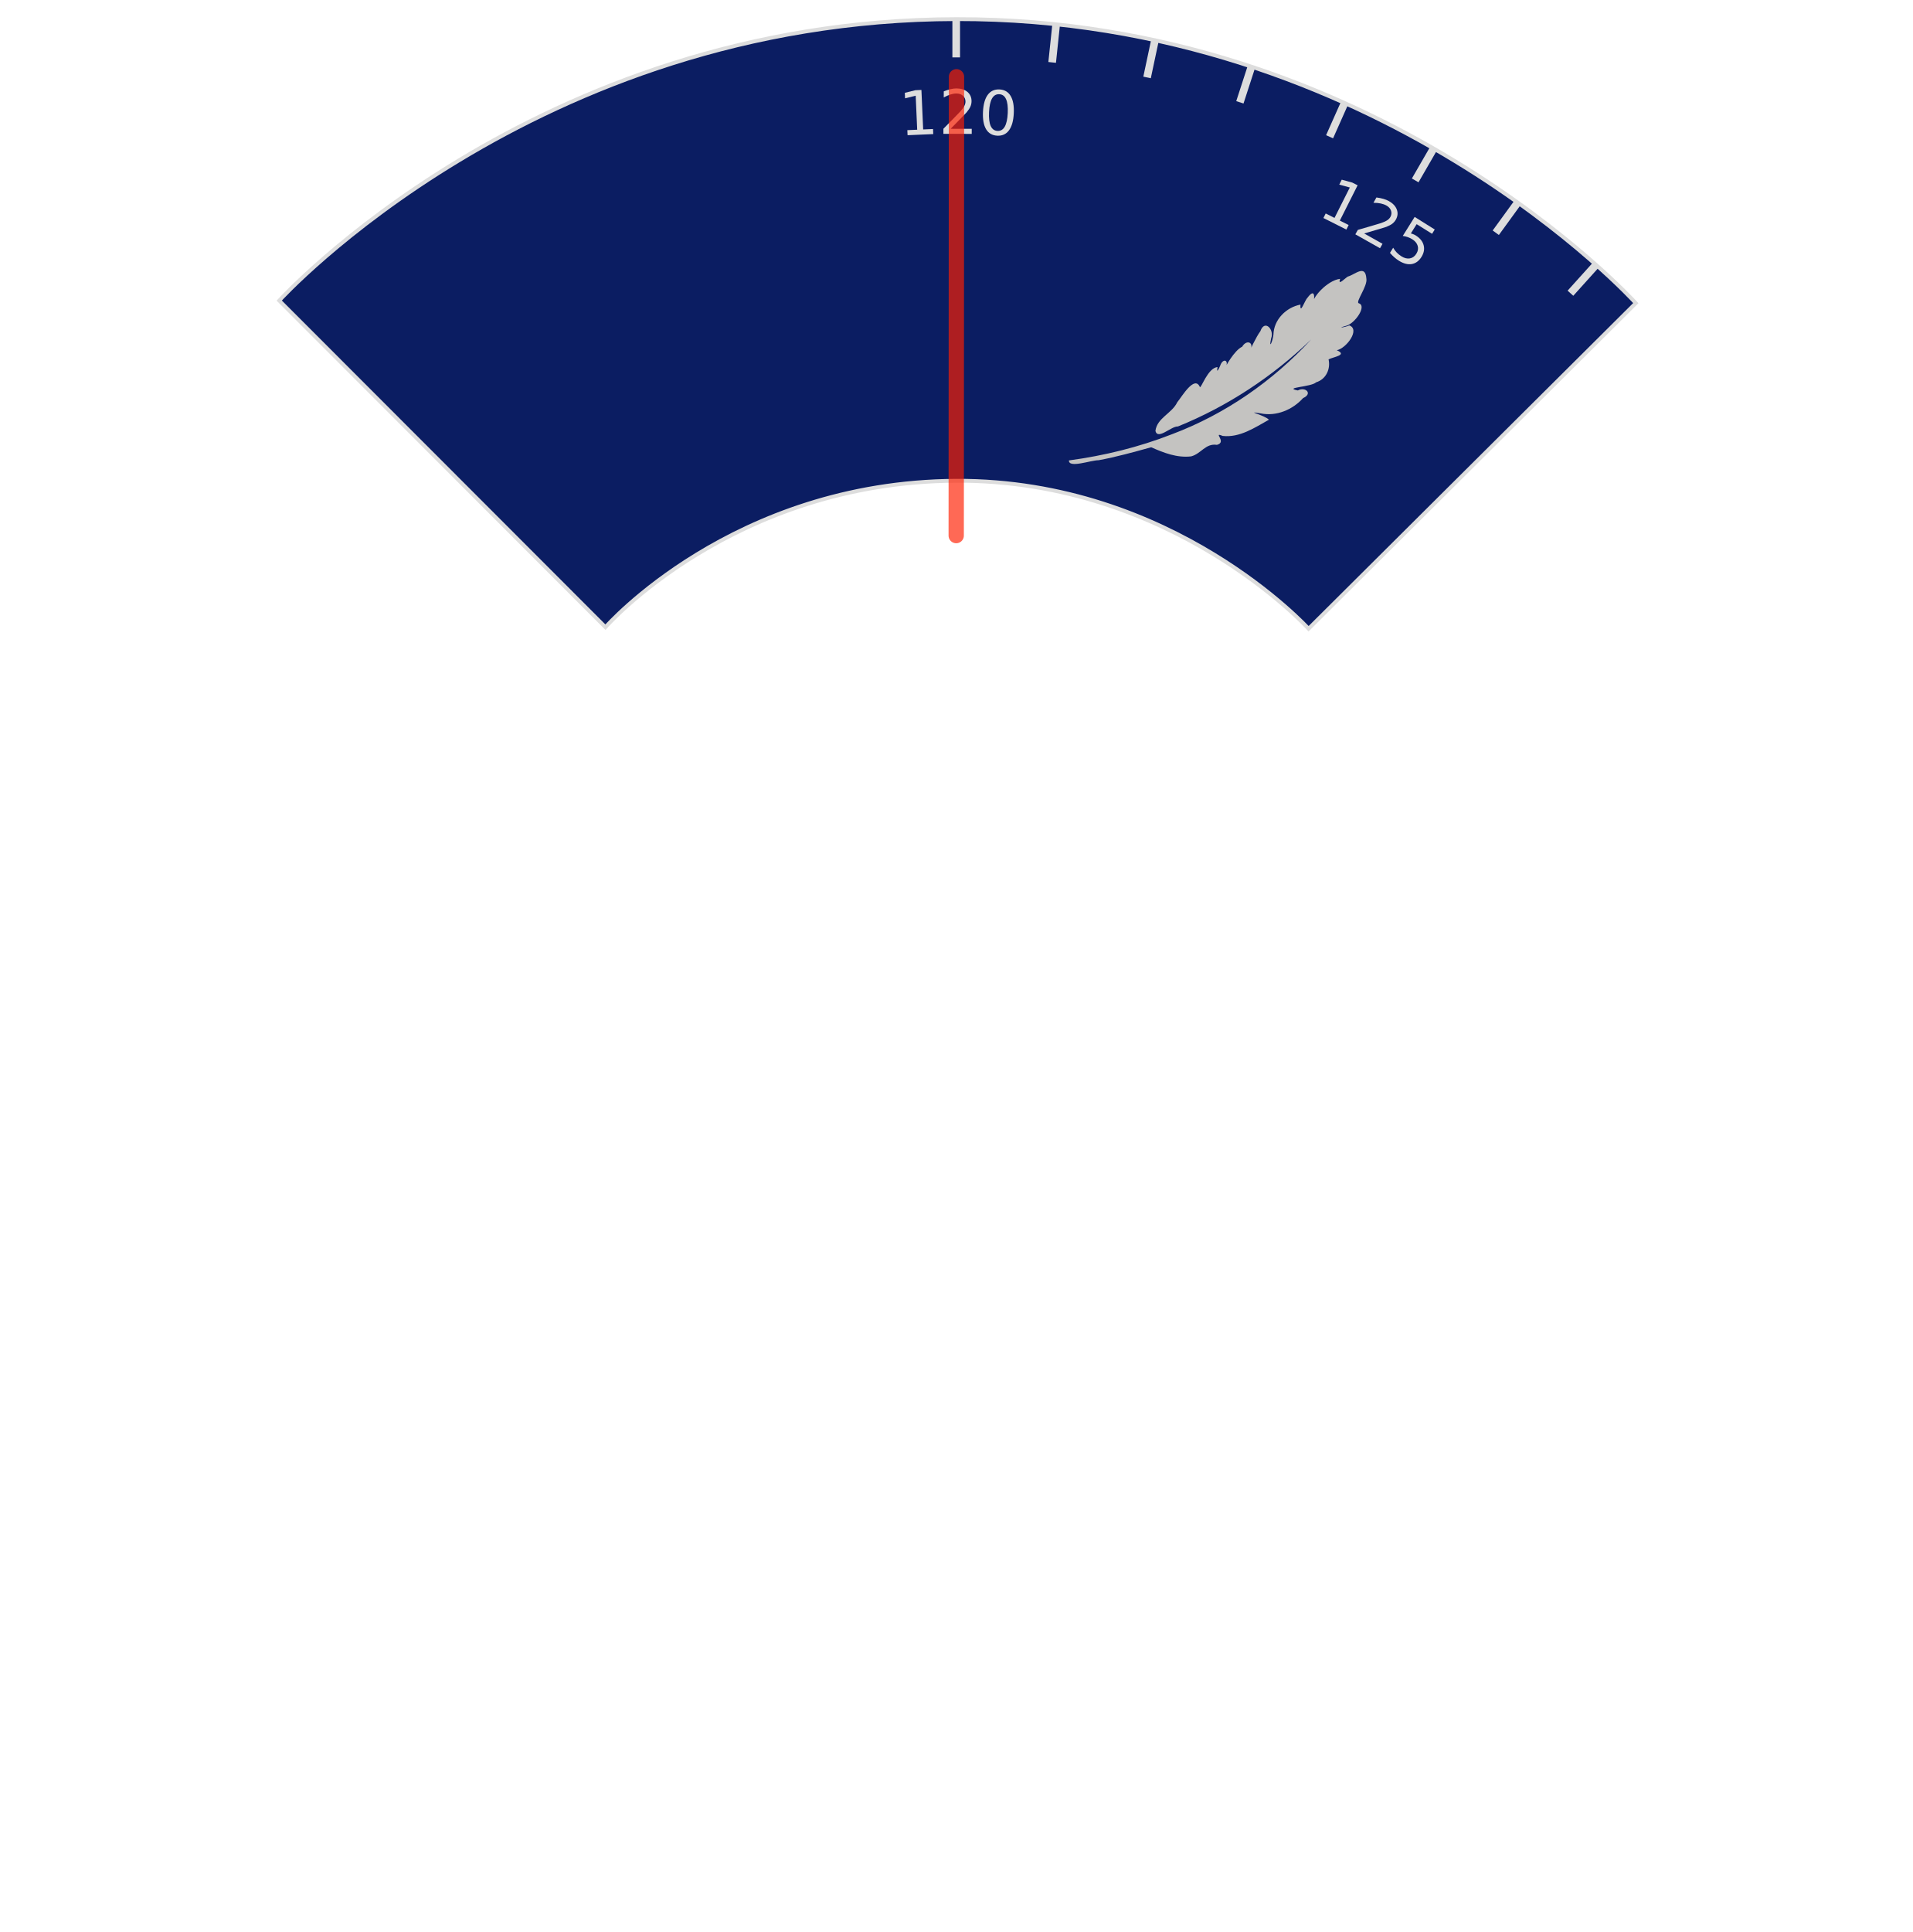
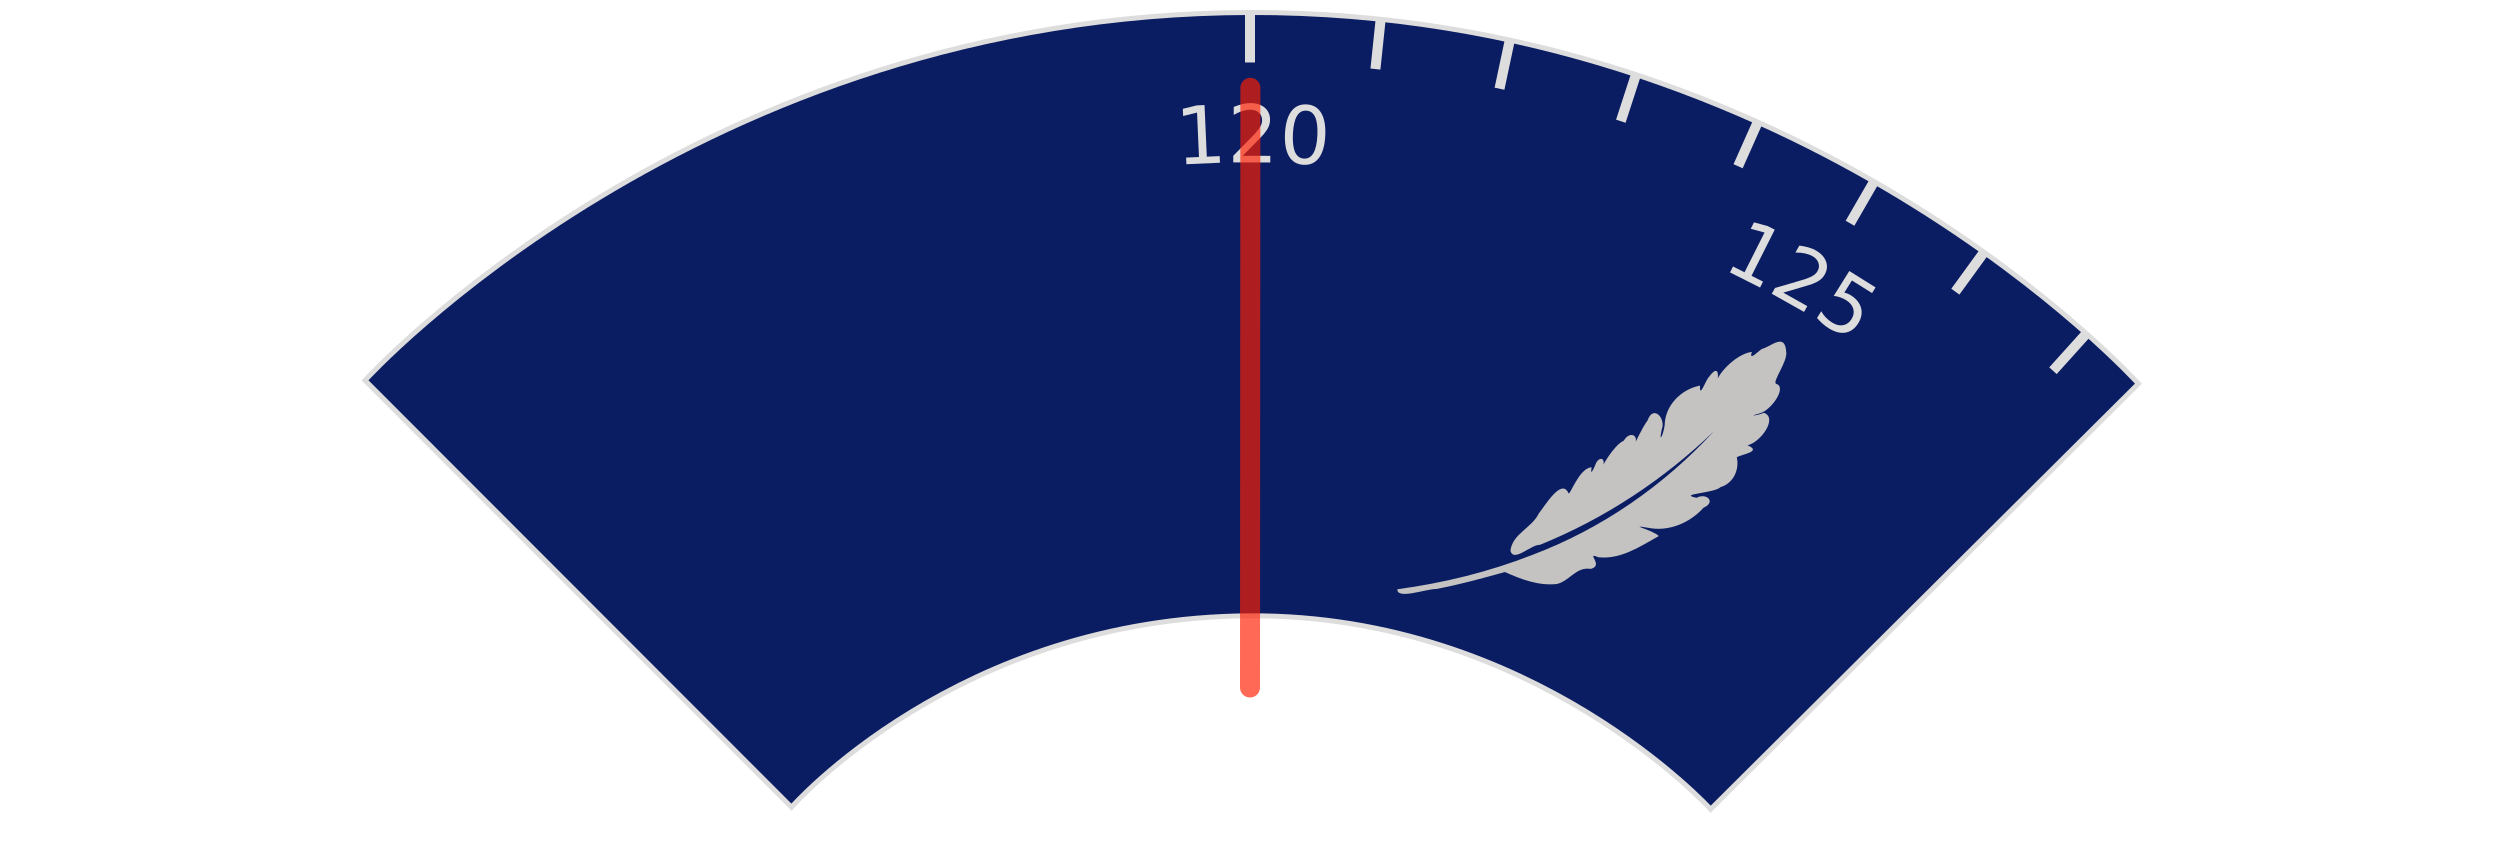
- <svg xmlns="http://www.w3.org/2000/svg" xmlns:xlink="http://www.w3.org/1999/xlink" id="svg8" version="1.1" viewBox="0 0 500 500" height="505" width="500">
+ <svg xmlns="http://www.w3.org/2000/svg" xmlns:xlink="http://www.w3.org/1999/xlink" id="svg8" version="1.1" viewBox="0 0 500 170" height="170" width="500">
  <defs id="defs2">
    <clipPath id="clipPath6535" clipPathUnits="userSpaceOnUse">
      <path id="path6537" d="m 73.003,76.072 c 0,0 66.526,-73.352 176.997,-73.574 110.471,-0.222 177.681,74.239 177.681,74.239 l -85.551,85.108 c 0,0 -35.407,-38.955 -92.13,-38.679 -58.497,0.284 -91.705,38.273 -91.705,38.273 z" style="fill:none;stroke:#e81f00;stroke-width:1px;stroke-linecap:butt;stroke-linejoin:miter;stroke-opacity:0.666" />
    </clipPath>
  </defs>
  <g clip-path="url(#clipPath6535)" id="scale">
    <circle style="fill:none;fill-opacity:1;stroke:none;stroke-width:0.1;stroke-miterlimit:4;stroke-dasharray:none;stroke-opacity:1" id="clippreventioncircle" cx="250" cy="252.5" r="250" />
    <g id="completescale">
      <g id="scaleplate">
        <circle r="250" cy="252.5" cx="250" id="bluebackgroundcircle" style="fill:#0b1d62;fill-opacity:1;stroke:none;stroke-width:32.082;stroke-miterlimit:4;stroke-dasharray:none;stroke-opacity:1" />
        <g id="scalenumbers">
          <path d="m 237.223,31.518 2.576,-0.114 -0.393,-8.89 -2.777,0.686 -0.063,-1.436 2.762,-0.685 1.577,-0.07 0.456,10.326 2.576,-0.114 0.059,1.327 -6.712,0.296 z" style="fill:#dddddd;fill-opacity:1;stroke:none" id="path9780" />
          <path d="m 248.551,31.159 5.508,0.009 -0.002,1.328 -7.406,-0.012 0.002,-1.328 q 0.9,-0.928 2.449,-2.488 1.557,-1.568 1.956,-2.02 0.759,-0.85 1.057,-1.436 0.306,-0.593 0.307,-1.164 0.001,-0.93 -0.654,-1.517 -0.648,-0.587 -1.694,-0.589 -0.742,-10e-4 -1.571,0.255 -0.821,0.257 -1.759,0.778 l 0.003,-1.594 q 0.954,-0.381 1.782,-0.575 0.828,-0.194 1.516,-0.193 1.812,0.003 2.889,0.911 1.077,0.908 1.074,2.424 -0.001,0.719 -0.276,1.367 -0.267,0.64 -0.979,1.514 -0.196,0.226 -1.244,1.31 -1.049,1.076 -2.958,3.019 z" style="fill:#dddddd;fill-opacity:1;stroke:none" id="path9782" />
          <path d="m 261.254,22.128 q -1.217,-0.058 -1.891,1.114 -0.666,1.165 -0.78,3.568 -0.114,2.396 0.437,3.627 0.56,1.223 1.777,1.281 1.225,0.058 1.891,-1.106 0.674,-1.172 0.788,-3.568 0.115,-2.404 -0.445,-3.627 -0.551,-1.231 -1.777,-1.289 z m 0.06,-1.249 q 1.959,0.093 2.915,1.696 0.964,1.595 0.823,4.544 -0.14,2.942 -1.252,4.445 -1.104,1.496 -3.062,1.403 -1.959,-0.093 -2.923,-1.688 -0.956,-1.602 -0.816,-4.544 0.141,-2.95 1.245,-4.446 1.112,-1.503 3.071,-1.41 z" style="fill:#dddddd;fill-opacity:1;stroke:none" id="path9784" />
          <path d="m 346.602,53.299 2.303,1.16 4.002,-7.948 -2.758,-0.759 0.647,-1.284 2.744,0.752 1.409,0.71 -4.649,9.231 2.303,1.16 -0.597,1.186 -6.001,-3.022 z" style="fill:#dddddd;fill-opacity:1;stroke:none" id="path9786" />
          <path d="m 356.659,58.525 4.799,2.702 -0.652,1.157 -6.454,-3.634 0.652,-1.157 q 1.239,-0.369 3.353,-0.972 2.125,-0.606 2.695,-0.805 1.078,-0.37 1.624,-0.735 0.557,-0.368 0.837,-0.865 0.456,-0.81 0.172,-1.643 -0.278,-0.829 -1.19,-1.342 -0.647,-0.364 -1.495,-0.546 -0.841,-0.178 -1.915,-0.182 l 0.782,-1.389 q 1.018,0.134 1.836,0.37 0.817,0.236 1.417,0.573 1.579,0.889 2.074,2.208 0.495,1.319 -0.249,2.639 -0.353,0.626 -0.909,1.057 -0.546,0.428 -1.595,0.842 -0.281,0.102 -1.726,0.534 -1.441,0.426 -4.057,1.186 z" style="fill:#dddddd;fill-opacity:1;stroke:none" id="path9788" />
          <path d="m 369.861,54.202 5.252,3.286 -0.704,1.126 -4.027,-2.519 -1.516,2.424 q 0.354,0.083 0.674,0.219 0.325,0.129 0.616,0.312 1.656,1.036 2.055,2.548 0.399,1.512 -0.57,3.062 -0.999,1.596 -2.547,1.862 -1.545,0.259 -3.353,-0.872 -0.623,-0.389 -1.205,-0.901 -0.576,-0.508 -1.132,-1.151 l 0.841,-1.345 q 0.393,0.697 0.929,1.254 0.536,0.557 1.245,1 1.146,0.717 2.192,0.533 1.046,-0.184 1.692,-1.217 0.646,-1.033 0.354,-2.054 -0.292,-1.021 -1.438,-1.738 -0.536,-0.336 -1.148,-0.552 -0.604,-0.212 -1.318,-0.309 z" style="fill:#dddddd;fill-opacity:1;stroke:none" id="path9790" />
          <path d="m 434.355,129.921 1.399,2.165 7.474,-4.829 -1.995,-2.051 1.207,-0.78 1.986,2.037 0.856,1.326 -8.682,5.609 1.399,2.165 -1.116,0.721 -3.646,-5.643 z" style="fill:#dddddd;fill-opacity:1;stroke:none" id="path9792" />
          <path d="m 446.394,139.98 q 0.361,1.101 0.017,2.033 -0.339,0.939 -1.312,1.505 -1.492,0.869 -2.907,0.318 -1.414,-0.551 -2.515,-2.441 -0.369,-0.635 -0.634,-1.385 -0.268,-0.739 -0.434,-1.6 l 1.317,-0.766 q -6.8e-4,0.76 0.224,1.533 0.224,0.773 0.653,1.509 0.747,1.283 1.642,1.656 0.899,0.38 1.865,-0.182 0.891,-0.519 1.025,-1.438 0.145,-0.916 -0.504,-2.03 l -0.684,-1.175 1.121,-0.652 0.715,1.229 q 0.586,1.006 1.295,1.308 0.716,0.298 1.472,-0.143 0.776,-0.452 0.866,-1.245 0.1,-0.791 -0.497,-1.817 -0.326,-0.56 -0.821,-1.131 -0.495,-0.571 -1.2,-1.191 l 1.215,-0.707 q 0.668,0.651 1.169,1.263 0.505,0.619 0.855,1.22 0.904,1.553 0.722,2.87 -0.175,1.314 -1.377,2.013 -0.837,0.487 -1.697,0.346 -0.853,-0.145 -1.591,-0.9 z" style="fill:#dddddd;fill-opacity:1;stroke:none" id="path9794" />
          <path d="m 454.592,145.936 q -0.564,-1.081 -1.916,-1.072 -1.342,0.012 -3.475,1.125 -2.127,1.109 -2.912,2.206 -0.775,1.1 -0.211,2.181 0.567,1.088 1.909,1.075 1.352,-0.009 3.479,-1.118 2.134,-1.113 2.908,-2.212 0.785,-1.097 0.218,-2.184 z m 1.108,-0.578 q 0.907,1.739 0.005,3.372 -0.891,1.637 -3.51,3.002 -2.612,1.362 -4.471,1.159 -1.848,-0.199 -2.755,-1.938 -0.907,-1.739 -0.015,-3.375 0.902,-1.633 3.513,-2.995 2.619,-1.365 4.467,-1.166 1.859,0.203 2.766,1.941 z" style="fill:#dddddd;fill-opacity:1;stroke:none" id="path9796" />
          <path d="m 471.023,240.477 0.105,2.576 8.891,-0.363 -0.676,-2.779 1.436,-0.059 0.676,2.764 0.064,1.577 -10.327,0.421 0.105,2.576 -1.327,0.054 -0.274,-6.713 z" style="fill:#dddddd;fill-opacity:1;stroke:none" id="path9798" />
          <path d="m 476.287,255.253 q -0.248,1.132 -1.017,1.761 -0.769,0.637 -1.894,0.631 -1.727,-0.009 -2.666,-1.201 -0.939,-1.192 -0.928,-3.38 0.004,-0.734 0.156,-1.515 0.144,-0.773 0.438,-1.599 l 1.523,0.008 q -0.386,0.654 -0.585,1.435 -0.199,0.78 -0.203,1.632 -0.007,1.484 0.575,2.261 0.582,0.784 1.699,0.79 1.031,0.005 1.613,-0.719 0.59,-0.716 0.596,-2.005 l 0.007,-1.359 1.297,0.006 -0.007,1.422 q -0.006,1.164 0.452,1.784 0.466,0.62 1.341,0.624 0.898,0.004 1.378,-0.634 0.488,-0.63 0.493,-1.818 0.003,-0.648 -0.134,-1.391 -0.137,-0.743 -0.429,-1.635 l 1.406,0.007 q 0.246,0.9 0.367,1.682 0.121,0.79 0.118,1.485 -0.009,1.797 -0.835,2.84 -0.818,1.043 -2.208,1.036 -0.969,-0.005 -1.638,-0.563 -0.661,-0.558 -0.914,-1.583 z" style="fill:#dddddd;fill-opacity:1;stroke:none" id="path9800" />
          <path d="m 481.541,261.238 -0.316,6.187 -1.326,-0.068 0.243,-4.744 -2.856,-0.146 q 0.1,0.349 0.137,0.695 0.045,0.346 0.027,0.69 -0.1,1.951 -1.227,3.035 -1.127,1.084 -2.953,0.991 -1.88,-0.096 -2.866,-1.32 -0.978,-1.223 -0.869,-3.353 0.037,-0.733 0.201,-1.492 0.164,-0.75 0.455,-1.549 l 1.584,0.081 q -0.418,0.683 -0.644,1.422 -0.226,0.739 -0.268,1.574 -0.069,1.35 0.601,2.174 0.67,0.824 1.887,0.887 1.217,0.062 1.967,-0.69 0.75,-0.752 0.819,-2.102 0.032,-0.632 -0.076,-1.271 -0.109,-0.631 -0.371,-1.302 z" style="fill:#dddddd;fill-opacity:1;stroke:none" id="path9802" />
          <path d="m 448.868,349.78 -1.167,2.299 7.934,4.029 0.769,-2.755 1.282,0.651 -0.761,2.741 -0.715,1.407 -9.216,-4.68 -1.167,2.299 -1.184,-0.601 3.042,-5.99 z" style="fill:#dddddd;fill-opacity:1;stroke:none" id="path9804" />
          <path d="m 449.931,366.832 -3.449,-6.539 -1.967,3.465 z m 1.4,0.319 -0.979,1.726 -6.611,-3.752 -0.821,1.447 -1.141,-0.648 0.821,-1.447 -2.392,-1.357 0.775,-1.366 2.392,1.357 2.599,-4.579 1.325,0.752 z" style="fill:#dddddd;fill-opacity:1;stroke:none" id="path9806" />
          <path d="m 445.215,375.324 q 0.65,-1.031 -0.039,-2.195 -0.686,-1.153 -2.722,-2.436 -2.029,-1.279 -3.372,-1.405 -1.34,-0.115 -1.99,0.916 -0.654,1.038 0.032,2.191 0.689,1.164 2.718,2.443 2.036,1.283 3.376,1.398 1.343,0.126 1.997,-0.912 z m 1.057,0.667 q -1.046,1.659 -2.911,1.702 -1.863,0.054 -4.361,-1.521 -2.492,-1.571 -3.253,-3.279 -0.759,-1.697 0.287,-3.356 1.046,-1.659 2.908,-1.713 1.865,-0.043 4.357,1.527 2.498,1.575 3.257,3.272 0.761,1.708 -0.284,3.367 z" style="fill:#dddddd;fill-opacity:1;stroke:none" id="path9808" />
          <path d="m 371.947,437.273 -2.17,1.392 4.803,7.491 2.057,-1.987 0.776,1.21 -2.044,1.979 -1.328,0.852 -5.579,-8.701 -2.17,1.392 -0.717,-1.118 5.656,-3.627 z" style="fill:#dddddd;fill-opacity:1;stroke:none" id="path9810" />
          <path d="m 364.233,452.518 0.336,-7.385 -3.45,1.993 z m 1.046,0.984 -1.718,0.992 -3.802,-6.583 -1.441,0.832 -0.656,-1.137 1.441,-0.832 -1.375,-2.381 1.36,-0.785 1.375,2.381 4.56,-2.634 0.762,1.319 z" style="fill:#dddddd;fill-opacity:1;stroke:none" id="path9812" />
          <path d="m 359.324,456.834 -5.503,2.846 -0.61,-1.18 4.219,-2.182 -1.313,-2.54 q -0.252,0.262 -0.532,0.468 -0.277,0.213 -0.582,0.371 -1.735,0.897 -3.24,0.47 -1.505,-0.427 -2.344,-2.051 -0.865,-1.672 -0.305,-3.141 0.564,-1.461 2.458,-2.441 0.652,-0.337 1.39,-0.578 0.731,-0.237 1.567,-0.388 l 0.728,1.409 q -0.8,-0.017 -1.553,0.161 -0.752,0.178 -1.495,0.562 -1.201,0.621 -1.575,1.615 -0.374,0.994 0.185,2.077 0.56,1.083 1.587,1.352 1.027,0.269 2.228,-0.352 0.562,-0.291 1.06,-0.706 0.491,-0.412 0.937,-0.977 z" style="fill:#dddddd;fill-opacity:1;stroke:none" id="path9814" />
          <path d="m 261.266,473.562 -2.576,0.096 0.333,8.892 2.782,-0.667 0.054,1.437 -2.766,0.666 -1.577,0.059 -0.386,-10.329 -2.576,0.096 -0.05,-1.327 6.714,-0.251 z" style="fill:#dddddd;fill-opacity:1;stroke:none" id="path9816" />
          <path d="m 251.193,484.191 -6.195,-0.052 0.011,-1.328 4.75,0.04 0.024,-2.859 q -0.345,0.114 -0.689,0.166 -0.344,0.06 -0.688,0.057 -1.953,-0.016 -3.085,-1.096 -1.132,-1.08 -1.116,-2.908 0.016,-1.883 1.196,-2.92 1.181,-1.029 3.313,-1.011 0.734,0.006 1.499,0.138 0.757,0.131 1.567,0.388 l -0.013,1.586 q -0.7,-0.389 -1.448,-0.582 -0.748,-0.194 -1.584,-0.201 -1.352,-0.011 -2.147,0.693 -0.795,0.704 -0.805,1.923 -0.01,1.219 0.773,1.936 0.783,0.718 2.135,0.729 0.633,0.005 1.267,-0.13 0.626,-0.135 1.285,-0.427 z" style="fill:#dddddd;fill-opacity:1;stroke:none" id="path9818" />
          <path d="m 237.171,482.789 q 1.217,0.066 1.899,-1.101 0.674,-1.16 0.805,-3.563 0.131,-2.395 -0.412,-3.629 -0.551,-1.227 -1.768,-1.294 -1.225,-0.067 -1.898,1.094 -0.682,1.168 -0.812,3.563 -0.131,2.403 0.42,3.63 0.543,1.235 1.768,1.301 z m -0.068,1.248 q -1.958,-0.107 -2.903,-1.715 -0.953,-1.601 -0.792,-4.55 0.16,-2.941 1.283,-4.437 1.114,-1.488 3.072,-1.382 1.958,0.107 2.911,1.708 0.945,1.609 0.785,4.549 -0.161,2.949 -1.275,4.437 -1.122,1.496 -3.08,1.389 z" style="fill:#dddddd;fill-opacity:1;stroke:none" id="path9820" />
        </g>
        <g id="scalestrokes">
          <path id="path7949" d="m 250,2.498 v 10" style="fill:none;stroke:#dddddd;stroke-width:2;stroke-linecap:butt;stroke-linejoin:miter;stroke-miterlimit:4;stroke-dasharray:none;stroke-opacity:1" />
          <use height="100%" width="100%" id="use9584" transform="rotate(6,249.9996,252.4992)" xlink:href="#path7949" y="0" x="0" />
          <use height="100%" width="100%" id="use9586" transform="rotate(12,249.9996,252.4992)" xlink:href="#path7949" y="0" x="0" />
          <use height="100%" width="100%" id="use9588" transform="rotate(18,249.9996,252.4992)" xlink:href="#path7949" y="0" x="0" />
          <use height="100%" width="100%" id="use9590" transform="rotate(24,249.9996,252.4992)" xlink:href="#path7949" y="0" x="0" />
          <use height="100%" width="100%" id="use9592" transform="rotate(30,249.9996,252.4992)" xlink:href="#path7949" y="0" x="0" />
          <use height="100%" width="100%" id="use9594" transform="rotate(36,249.9996,252.4992)" xlink:href="#path7949" y="0" x="0" />
          <use height="100%" width="100%" id="use9596" transform="rotate(42,249.9996,252.4992)" xlink:href="#path7949" y="0" x="0" />
          <use height="100%" width="100%" id="use9598" transform="rotate(48,249.9996,252.4992)" xlink:href="#path7949" y="0" x="0" />
          <use height="100%" width="100%" id="use9600" transform="rotate(54,249.9996,252.4992)" xlink:href="#path7949" y="0" x="0" />
          <use height="100%" width="100%" id="use9602" transform="rotate(60,249.9996,252.4992)" xlink:href="#path7949" y="0" x="0" />
          <use height="100%" width="100%" id="use9604" transform="rotate(66,249.9996,252.4992)" xlink:href="#path7949" y="0" x="0" />
          <use height="100%" width="100%" id="use9606" transform="rotate(72,249.9996,252.4992)" xlink:href="#path7949" y="0" x="0" />
          <use height="100%" width="100%" id="use9608" transform="rotate(78,249.9996,252.4992)" xlink:href="#path7949" y="0" x="0" />
          <use height="100%" width="100%" id="use9610" transform="rotate(84,249.9996,252.4992)" xlink:href="#path7949" y="0" x="0" />
          <use height="100%" width="100%" id="use9612" transform="rotate(90,249.9996,252.4992)" xlink:href="#path7949" y="0" x="0" />
          <use height="100%" width="100%" id="use9614" transform="rotate(96,249.9996,252.4992)" xlink:href="#path7949" y="0" x="0" />
          <use height="100%" width="100%" id="use9616" transform="rotate(102,249.9996,252.4992)" xlink:href="#path7949" y="0" x="0" />
          <use height="100%" width="100%" id="use9618" transform="rotate(108,249.9996,252.4992)" xlink:href="#path7949" y="0" x="0" />
          <use height="100%" width="100%" id="use9620" transform="rotate(114,249.9996,252.4992)" xlink:href="#path7949" y="0" x="0" />
          <use height="100%" width="100%" id="use9622" transform="rotate(120,249.9996,252.4992)" xlink:href="#path7949" y="0" x="0" />
          <use height="100%" width="100%" id="use9624" transform="rotate(126,249.9996,252.4992)" xlink:href="#path7949" y="0" x="0" />
          <use height="100%" width="100%" id="use9626" transform="rotate(132,249.9996,252.4992)" xlink:href="#path7949" y="0" x="0" />
          <use height="100%" width="100%" id="use9628" transform="rotate(138,249.9996,252.4992)" xlink:href="#path7949" y="0" x="0" />
          <use height="100%" width="100%" id="use9630" transform="rotate(144,249.9996,252.4992)" xlink:href="#path7949" y="0" x="0" />
          <use height="100%" width="100%" id="use9632" transform="rotate(150,249.9996,252.4992)" xlink:href="#path7949" y="0" x="0" />
          <use height="100%" width="100%" id="use9634" transform="rotate(156,249.9996,252.4992)" xlink:href="#path7949" y="0" x="0" />
          <use height="100%" width="100%" id="use9636" transform="rotate(162,249.9996,252.4992)" xlink:href="#path7949" y="0" x="0" />
          <use height="100%" width="100%" id="use9638" transform="rotate(168,249.9996,252.4992)" xlink:href="#path7949" y="0" x="0" />
          <use height="100%" width="100%" id="use9640" transform="rotate(174,249.9996,252.4992)" xlink:href="#path7949" y="0" x="0" />
          <use height="100%" width="100%" id="use9642" transform="rotate(180,249.9996,252.4992)" xlink:href="#path7949" y="0" x="0" />
          <path style="fill:none;stroke:#fd3d09;stroke-width:10.332;stroke-linecap:butt;stroke-linejoin:miter;stroke-miterlimit:4;stroke-dasharray:none;stroke-opacity:1" d="M 435.786,419.782 416.591,402.498" id="use9646" />
        </g>
        <circle cy="252.5" cx="250" id="circlefortextpath" style="fill:none;fill-opacity:1;stroke:none;stroke-width:0.1;stroke-miterlimit:4;stroke-dasharray:none;stroke-opacity:1" r="220" />
      </g>
      <g id="vehicles">
        <path id="feather" d="m 352.391,69.79 c -0.62,0.306 -2.731,2.639 -2.011,0.59 -3.461,0.405 -7.734,5.293 -7.113,6.788 0.545,-1.784 0.61,-4.614 -1.439,-1.825 -0.705,0.654 -1.976,4.576 -1.82,1.774 -3.756,0.717 -6.99,3.942 -7.069,7.875 -0.185,1.709 -1.278,4.126 -0.594,0.908 0.885,-2.178 -1.675,-5.075 -2.829,-1.816 -1.01,1.277 -3.169,5.826 -2.686,5.155 1.213,-2.285 -0.923,-3.106 -2.067,-1.11 -2.031,0.9 -4.641,5.576 -4.418,5.606 1.188,-2.084 -0.602,-2.82 -1.334,-0.631 -0.334,0.796 -1.033,2.228 -0.679,0.354 -2.56,0.128 -4.365,5.846 -4.636,5.176 -1.399,-3.131 -4.707,2.551 -5.91,4.022 -1.398,2.932 -5.311,4.096 -5.699,7.494 0.642,2.441 4.133,-1.286 5.877,-1.177 12.943,-5.23 24.802,-13.06 34.843,-22.744 -10.036,10.89 -22.503,19.547 -36.384,24.768 -8.656,3.388 -17.746,5.617 -26.953,6.852 -0.084,2.133 5.714,-0.067 7.759,-0.052 4.647,-0.85 9.198,-2.136 13.748,-3.389 3.3,1.468 6.771,2.813 10.45,2.382 2.615,-0.68 3.76,-3.473 6.732,-3.01 2.771,-0.727 -1.243,-3.488 1.502,-2.333 4.466,0.506 8.382,-2.167 12.098,-4.236 -1.17,-1.241 -6.58,-2.4 -2.134,-1.655 4.072,0.841 8.35,-0.961 11.069,-4.002 2.645,-1.191 0.545,-3.06 -1.37,-1.995 -4.006,-0.774 3.545,-0.891 4.766,-2.122 2.729,-0.843 3.806,-3.637 3.264,-5.995 1.068,-0.617 5.15,-1.115 2.146,-2.39 2.541,-0.519 6.166,-5.438 3.287,-6.491 -1.372,0.563 -3.399,0.809 -0.905,0.121 2.307,-0.513 5.589,-5.232 3.381,-5.904 -0.995,-0.285 2.383,-4.521 1.969,-6.503 -0.266,-3.78 -3.001,-0.972 -4.839,-0.486 z" style="fill:#c4c3c1;fill-opacity:1;stroke-width:0.102" />
        <path style="fill:#c4c3c1;fill-opacity:1;stroke-width:1.87" d="m 263.765,442.612 c 1.776,0.807 3.678,1.508 5.594,1.802 4.328,0.666 8.687,1.139 13.027,1.651 1.026,0.12 1.954,1.061 2.27,2.044 0.945,2.908 3.126,5.281 6.275,6.555 1.226,0.495 1.36,1.077 1.057,2.165 -0.194,0.692 -0.358,1.39 -0.517,2.085 -0.227,1.008 0.316,2.279 1.331,2.479 2.435,0.481 5.743,-0.206 7.785,-1.724 0.827,-0.617 0.802,-2.02 0.199,-2.859 -0.331,-0.471 -0.676,-0.941 -1.02,-1.418 -0.603,-0.839 -0.507,-2.121 0.108,-2.952 1.853,-2.5 2.653,-5.246 2.185,-8.337 -0.145,-1.025 0.305,-2.256 1.193,-2.781 3.217,-1.903 6.415,-3.721 9.45,-5.778 2.172,-1.471 4.311,-3.205 5.891,-5.261 1.251,-1.63 2.175,-3.906 2.271,-5.941 0.126,-2.651 -1.792,-7.799 -4.519,-10.871 -0.683,-0.775 -1.765,-0.558 -2.257,0.346 -0.455,0.84 -0.924,1.666 -1.509,2.401 -1.544,1.943 -1.157,3.814 -0.082,5.679 0.325,0.575 0.738,1.101 1.194,1.666 0.649,0.803 0.498,1.565 -0.341,1.694 -0.535,0.082 -1.024,0.164 -1.507,0.276 -1.514,0.347 -3.466,1.51 -4.398,0.947 -1.107,-0.668 -1.461,-2.764 -1.874,-4.313 -0.205,-0.773 -0.076,-1.881 0.357,-2.536 1.613,-2.438 3.501,-4.695 5.129,-7.122 2.681,-4.01 3.585,-8.26 0.897,-12.645 -2.314,-3.775 -4.736,-7.485 -7.179,-11.179 -2.405,-3.637 -2.122,-5.33 1.484,-7.988 0.134,-0.096 0.245,-0.236 0.371,-0.392 0.182,-0.235 0.142,-0.507 -0.09,-0.623 -0.179,-0.093 -0.326,-0.161 -0.438,-0.128 -3.191,0.959 -6.408,1.854 -9.53,3.005 -0.894,0.327 -1.556,1.222 -0.201,2.338 0.919,0.758 1.656,2.069 1.889,3.249 0.683,3.468 0.97,7.011 1.628,10.485 0.145,0.718 0.426,1.409 0.725,2.057 0.448,0.93 0.117,2.157 -0.737,2.738 -2.018,1.371 -4,2.721 -6.034,4.105 -0.855,0.581 -1.595,0.216 -1.655,-0.815 -0.055,-0.944 -0.107,-1.876 -0.156,-2.808 -0.135,-2.594 -1.66,-3.983 -3.885,-3.497 -5.656,1.235 -10.755,3.712 -14.718,7.904 -1.225,1.295 -2.435,1.842 -3.686,1.985 -1.026,0.115 -2.051,-0.857 -2.267,-1.867 -0.448,-2.085 -0.868,-4.111 -1.404,-6.105 -0.87,-3.248 -2.661,-6.369 -1.686,-10.029 0.264,-0.999 -0.011,-1.918 -0.848,-2.143 -0.55,-0.146 -1.051,-0.253 -1.538,-0.205 -2.562,0.246 -5.105,0.692 -7.649,1.099 -0.246,0.041 -0.487,0.125 -0.723,0.217 -0.388,0.157 -0.699,0.427 -0.697,0.594 -0.004,0.169 0.322,0.386 0.729,0.488 0.241,0.061 0.485,0.119 0.731,0.167 3.408,0.664 4.714,2.517 4.183,5.92 -0.504,3.222 -1.236,6.435 -1.407,9.677 -0.165,3.145 -0.49,6.607 0.586,9.421 1.652,4.34 5.738,6.231 9.707,8.291 0.917,0.477 1.68,0.041 1.78,-0.986 1.319,-13.341 10.488,-19.645 18.057,-21.275 1.01,-0.216 1.936,0.49 2.049,1.48 0.061,0.6 0.117,1.199 0.107,1.795 -0.02,1.477 0.626,1.985 2.014,2.485 2.473,0.889 4.973,1.967 7.099,3.479 1.887,1.34 3.801,2.809 4.955,4.98 0.485,0.915 0.06,1.19 -0.767,0.573 -6.003,-4.481 -12.623,-6.141 -19.364,-1.965 -5.959,3.693 -11.524,8.318 -11.196,16.221 0.04,1.032 -0.638,2.045 -1.647,2.271 -1.139,0.257 -2.239,0.503 -3.271,0.734 -1.007,0.226 -1.823,-0.429 -1.75,-1.459 0.141,-1.897 0.365,-3.807 -0.4,-5.161 -0.829,-1.47 -2.638,-2.387 -4.423,-3.42 -0.893,-0.517 -1.834,-0.185 -2.038,0.828 -0.61,2.991 -0.516,5.731 -0.213,8.533 0.395,3.625 2.068,6.206 5.309,7.675 z m 28.089,-3.556 c 3.522,-0.775 6.425,1.284 7.262,5.151 0.887,4.107 -1.103,8.157 -4.319,8.789 -3.145,0.618 -6.453,-2.19 -7.365,-6.253 -0.877,-3.909 0.842,-6.899 4.423,-7.687 z" id="sumo" />
        <path d="m 461.529,288.723 c 0,0 0.605,3.008 -2.286,3.835 0,0 -5.257,3.799 -8.762,3.896 0,0 -1.074,0.066 -1.533,-1.023 -0.334,-0.812 -1.261,-1.966 -2.027,-2.744 0,0 -2.657,-2.634 -2.21,-6.824 0,0 0.12,-0.55 -2.475,-2.018 -1.324,-0.747 -3.242,-2.602 -4.721,-3.971 -0.895,-0.829 -3.372,-2.088 -4.116,-2.436 -1.605,-0.761 -5.724,-1.378 -6.965,-0.895 0,0 -4.752,1.431 -6.824,1.734 -0.126,0.02 -2.864,0.629 -6.625,-0.232 -0.366,-0.083 -1.786,-0.488 -2.632,-0.675 -1.21,-0.271 -3.752,-0.498 -4.96,-0.153 -1.155,0.33 -2.326,1.572 -5.249,1.639 -2.855,0.078 -6.837,-1.172 -9.317,-1.121 -1.386,0.029 -3.408,0.435 -4.949,2.931 0,0 -0.875,2.433 -1.599,1.22 0,0 0.202,-2.891 1.006,-4.513 0,0 0.082,-2.902 1.189,-3.163 0,0 0.836,0.097 1.48,0.478 0,0 4.255,-0.182 7.23,-1.946 2.148,-1.273 3.007,-1.506 10.048,0.018 0,0 1.739,-2.189 7.25,-2.999 1.621,-0.237 4.409,-0.571 6.484,-0.856 0,0 -7.18,-4.422 -11.017,-4.524 0,0 -4.084,1.296 -5.592,1.364 -1.288,0.054 -3.33,-0.205 -5.065,-0.93 -1.794,-0.751 -6.232,-0.035 -7.733,0.183 0,0 -2.621,0.661 -2.368,-1.14 0,0 0.731,-3.085 0.106,-4.167 0,0 -0.054,-3.614 0.356,-4.323 0,0 0.574,-1.142 1.254,0.959 0,0 -0.173,2.135 1.09,3.025 0,0 1.022,1.061 1.161,1.389 0,0 3.417,-0.957 8.291,-1.711 1.877,-0.287 6.118,-0.158 8.008,-0.254 1.178,-0.064 3.831,0.844 4.999,0.595 3.093,-0.652 5.53,-1.911 12.458,1.211 0,0 2.877,1.601 4.495,2.511 2.208,1.239 6.392,1.764 9.923,1.07 0,0 3.259,-1.796 6.182,-1.608 0,0 1.875,0.458 2.152,-2.617 0,0 -0.257,-2.364 3.695,-5.798 l 1.921,-2.072 c 0,0 0.719,-1.129 3.864,0.473 0,0 3.885,2.608 4.965,3.896 l 1.601,0.993 c 0,0 1.799,0.922 0.648,3.931 0,0 -0.445,1.752 -1.475,1.356 0,0 -3.378,0.078 -2.846,-0.937 0,0 0.329,-0.474 1.019,-0.523 0,0 0.245,-1.557 0.736,-1.854 0,0 -2.461,-1.087 -2.867,-1.539 0,0 -3.681,0.01 -4.378,-0.414 0,0 1.332,3.435 -1.837,5.185 0,0 0.774,4.132 -1.555,5.494 0,0 -2.347,2.501 0.08,3.199 l 1.495,0.102 c 0,0 0.938,-0.283 1.592,-0.303 0,0 -0.347,-0.733 1.531,-0.755 0,0 1.249,-0.274 0.962,0.548 0,0 3.821,-1.014 4.416,2.941 0,0 0.605,5.125 -4.808,4.097 0,0 0.229,1.861 -2.745,-0.296 0,0 0.181,-0.526 -0.072,-0.45 -0.146,0.047 -1.673,-0.016 -1.673,-0.016 0,0 -2.396,-0.134 -2.224,1.972 0,0 2.185,3.965 0.533,5.591 0,0 2.719,2.668 0.804,5.657 0,0 -0.272,0.981 0.563,1.359 0,0 1.813,-1.801 6.134,-0.855 0,0 1.558,0.013 1.273,-0.723 l -0.058,-0.706 c 0,0 -1.115,-0.272 -0.787,-2.296 0,0 -0.399,0.03 -0.469,-0.076 -0.236,-0.349 -0.066,-1.413 0.189,-1.754 0.579,-0.781 2.995,-0.608 3.342,1.373 z" id="man" style="fill:#c4c3c1;fill-opacity:1;stroke-width:0.373" />
        <path style="fill:#c4c3c1;fill-opacity:1;fill-rule:nonzero;stroke:none;stroke-width:0.121" d="m 397.078,164.642 c -1.599,-1.148 -3.182,-5.142 0.159,-4.354 2.832,-1.599 5.77,-3.106 9.062,-3.428 3.665,-0.574 7.386,-1.425 10.589,-3.308 -0.706,4.367 -5.431,2.76 -8.482,3.031 -3.604,0.982 -6.896,4.274 -6.248,8.278 0.587,2.947 -2.592,2.963 -3.755,0.986 -0.442,-0.401 -0.883,-0.802 -1.325,-1.204 z m 16.308,12.294 c 1.339,-2.06 0.024,-5.3 2.868,-6.508 2.995,-2.779 6.007,-5.678 9.766,-7.379 2.004,-1.671 6.389,-0.548 6.6,-3.963 -0.166,-2.357 -2.937,-5.815 0.981,-6.31 2.325,-2.015 6.611,-5.016 4.142,-8.446 -1.733,-3.118 -6.295,-5.219 -8.437,-1.266 -0.788,2.322 0.242,5.67 -2.215,7.27 -2.708,-0.178 -5.648,-5.105 -8.263,-1.913 -3.463,2.008 -6.815,4.685 -10.951,5.034 -3.362,0.804 -6.303,2.864 -9.737,3.428 -3.287,-2.22 -5.96,2.964 -8.877,-0.222 -1.735,-0.008 3.987,2.147 0.558,2.337 -3.309,-1.539 -5.175,3.102 -3.673,5.545 1.672,-4.084 6.413,-0.335 8.091,1.916 1.254,1.836 3.481,3.984 0.392,5.12 -2.33,2.393 -6.007,1.492 -8.425,3.707 -2.653,1.818 -5.287,3.742 -8.198,5.121 -3.473,-0.348 -5.616,2.361 -7.977,4.486 -3.41,0.918 -0.03,6.516 1.862,2.954 5.008,-5.772 13.059,-6.25 19.597,-9.343 2.842,-0.936 6.204,-4.095 9.061,-2.399 1.496,2.79 5.805,3.639 7.023,0.1 1.013,-3.29 1.994,-7.048 5.635,-8.358 2.176,-0.802 4.818,-3.789 6.144,-4.128 -3.365,3.357 -5.697,7.585 -8.887,11.074 -0.342,1.378 1.596,3.251 2.914,2.143 z" id="woman" />
        <path style="fill:#c4c3c1;fill-opacity:1;stroke:#d2ccc9;stroke-width:0.509;stroke-miterlimit:4;stroke-dasharray:none;stroke-opacity:1" d="m 356.107,399.673 c 6,5.388 13.624,9.002 21.625,10.081 1.006,0.444 2.121,3.052 3.026,1.504 1.8,-2.37 5.51,-0.326 8.106,-1.348 15.133,-1.769 28.501,-13.383 32.264,-28.162 1.362,-5.23 1.692,-10.755 0.82,-16.095 0.564,-1.043 3.075,-2.186 1.273,-3.109 -2.513,-1.501 -2.815,-4.399 -3.9,-6.893 -5.378,-12.678 -17.408,-22.293 -31.003,-24.617 -4.648,-4.198 -9.295,-8.395 -13.943,-12.593 -14.64,16.209 -29.279,32.418 -43.919,48.627 4.474,4.041 8.948,8.081 13.421,12.122 1.868,7.85 6.274,15.063 12.23,20.483 z m 24.008,11.635 c -2.856,-1.583 0.224,-1.803 0.754,-0.834 -0.251,0.278 -0.502,0.556 -0.754,0.834 z m -32.169,-60.94 c 2.242,-1.963 5.904,-2.895 7.898,4.8e-4 2.593,2.903 6.485,4.525 8.033,8.276 1.383,1.336 5.589,6.288 1.128,3.985 -3.648,-0.024 -6.258,-3.593 -9.931,-3.088 -3.023,-1.053 -8.299,-0.496 -10.084,-2.527 0.766,-2.305 1.758,-4.534 2.956,-6.646 z m 33.515,59.372 c 2.995,-2.682 0.758,-7.043 3.564,-9.988 2.05,-3.364 1.458,-8.074 4.366,-10.754 1.936,-0.892 2.628,-8.024 3.201,-2.858 1.121,3.052 4.118,3.808 6.952,3.483 0.081,0.316 -1.788,2.055 -2.482,2.925 -5.206,5.711 -10.366,11.578 -15.598,17.195 z m 21.818,-24.636 c 0.788,-2.848 -1.474,-5.7 -4.427,-6.225 -3.639,-0.816 3.314,-1.653 3.143,-4.067 3.547,-2.05 7.447,-2.932 10.865,-5.286 1.088,-1.63 6.7,-2.787 6.27,-1.433 -5.326,5.896 -10.651,11.793 -15.977,17.689 l 0.118,-0.686 z m 17.23,-18.522 c -2.831,1.095 0.881,-1.178 0.241,-0.267 l -0.153,0.169 z m 1.115,-1.108 c -1.517,0.035 -2.311,0.378 -0.434,-0.614 -1.595,-0.291 -4.161,0.753 -1.115,-0.645 -3.498,0.12 -6.506,2.519 -10.049,3.091 -3.311,1.556 -6.294,3.48 -9.643,4.983 2.296,-2.77 4.919,-4.95 7.412,-7.563 1.475,-3.196 4.914,-3.882 7.179,-6.064 1.026,-1.805 -2.968,1.974 -0.536,-0.833 2.427,-3.211 -1.461,0.305 -1.059,-0.441 2.382,-2.485 -0.623,-0.841 -1.047,-0.024 2.313,-3.379 -1.583,0.808 -2.746,1.688 -2.472,2.838 -5.924,4.834 -8.088,7.904 -2.599,2.287 -5.432,7.286 -9.142,4.073 -3.723,-1.23 -6.023,-3.81 -7.87,-7.175 -1.684,-2.371 -1.986,-5.489 -3.678,-7.932 -1.536,-2.269 -3.018,-4.374 -3.29,-7.196 -0.107,-3.032 -0.565,-6.124 -2.646,-8.5 -2.189,-2.135 -5.694,-8.054 -0.84,-8.567 4.683,-0.809 9.672,-1.111 14.279,-0.043 10.802,9.757 21.605,19.513 32.407,29.27 0.387,1.509 0.676,3.057 0.904,4.588 z m -53.639,-32.037 c 1.246,2.515 3.387,5.456 3.924,8.707 0.572,3.582 3.046,6.581 2.781,10.389 -0.076,1.781 2.539,5.091 -0.548,2.547 -2.676,-1.077 -4.12,-3.734 -5.874,-5.942 -2.276,-3.456 -6.49,-4.884 -10.284,-5.919 -0.769,-2.125 -4.2,-1.75 -1.399,-3.223 3.342,-2.816 7.445,-5.186 11.4,-6.56 z m -15.431,10.474 c 2.799,0.267 5.756,1.678 8.095,3.581 2.178,2.464 5.568,3.7 6.906,6.827 1.029,1.747 5.384,5.551 4.513,5.677 -2.926,-2.277 -5.949,-4.441 -7.862,-7.72 -2.148,-2.911 -5.741,-3.871 -8.724,-5.705 -1.479,-0.313 -2.231,-2.267 -2.926,-2.661 z m -9.178,20.27 c 2.148,-0.803 3.339,-4.771 6.432,-2.416 3.219,2.228 7.228,2.373 10.681,3.68 3.819,1.076 6.643,4.078 10.61,4.94 2.644,0.361 4.443,2.182 6.853,3.131 3.168,1.665 4.931,4.751 6.877,7.7 2.188,3.243 -2.384,5.435 -3.71,7.989 -3.158,1.72 -4.453,5.351 -6.681,8.091 -1.411,0.632 -5.025,7.345 -2.038,3.398 -0.407,0.843 -0.882,3.832 -2.045,1.842 -8.684,-7.843 -17.367,-15.686 -26.051,-23.529 -1.255,-4.821 -1.583,-9.891 -0.929,-14.826 z m 0.625,-3.666 c 0.205,-2.57 0.983,-0.987 0,0 z m 27.766,43.255 c 2.421,0.248 3.682,-3.491 4.955,-5.613 2.729,-2.205 4.423,-5.363 7.022,-7.597 2.737,-3.996 0.182,2.456 -0.538,4.017 -1.72,3.183 -0.861,7.269 -3.272,10.182 -0.401,1.733 -0.022,5.912 0.549,1.86 0.4,1.419 -0.566,4.852 0.846,1.237 0.739,3.197 -3.892,1.773 -5.101,-0.047 -1.486,-1.345 -2.972,-2.689 -4.455,-4.036 z m 40.308,-6.614 c -7.441,8.39 -18.746,13.08 -29.936,12.573 13.135,-14.543 26.27,-29.086 39.406,-43.63 1.637,11.088 -1.88,22.79 -9.47,31.057 z m 11.37,-33.823 c -1.801,3.265 -2.03,-0.409 -1.931,-1.744 0.644,0.582 1.287,1.163 1.931,1.744 z M 408.723,341.42 c 5.539,4.985 9.642,11.526 11.773,18.663 -10.514,-9.496 -21.028,-18.992 -31.542,-28.488 7.319,1.402 14.246,4.817 19.769,9.825 z m -21.194,-10.527 c -11.621,-1.663 -23.945,1.786 -32.637,9.785 6.51,-7.208 13.02,-14.415 19.53,-21.623 4.369,3.946 8.738,7.892 13.107,11.838 z m -56.446,36.13 c 6.335,-7.014 12.669,-14.027 19.004,-21.041 -1.019,2.152 -4.481,3.933 -3.377,5.705 -4.165,8.161 -5.226,17.838 -3.007,26.718 -4.205,-3.786 -8.427,-7.63 -12.618,-11.384 z m 46.03,42.172 c -15.366,-2.382 -28.678,-14.405 -32.607,-29.45 10.869,9.817 21.738,19.633 32.607,29.45 z" id="davinci" />
      </g>
    </g>
  </g>
  <g id="scalewindow">
    <path id="scalewindowborder" d="m 73.003,76.072 c 0,0 66.526,-73.352 176.997,-73.574 110.471,-0.222 177.681,74.239 177.681,74.239 l -85.551,85.108 c 0,0 -35.407,-38.955 -92.13,-38.679 -58.497,0.284 -91.705,38.273 -91.705,38.273 z" style="fill:none;stroke:#dddddd;stroke-width:1px;stroke-linecap:butt;stroke-linejoin:miter;stroke-opacity:1" />
    <path style="fill:none;stroke:#ff1f00;stroke-width:4;stroke-linecap:round;stroke-linejoin:miter;stroke-miterlimit:4;stroke-dasharray:none;stroke-opacity:0.666" d="m 250.074,17.566 -0.074,119.932" id="hand" />
  </g>
</svg>
